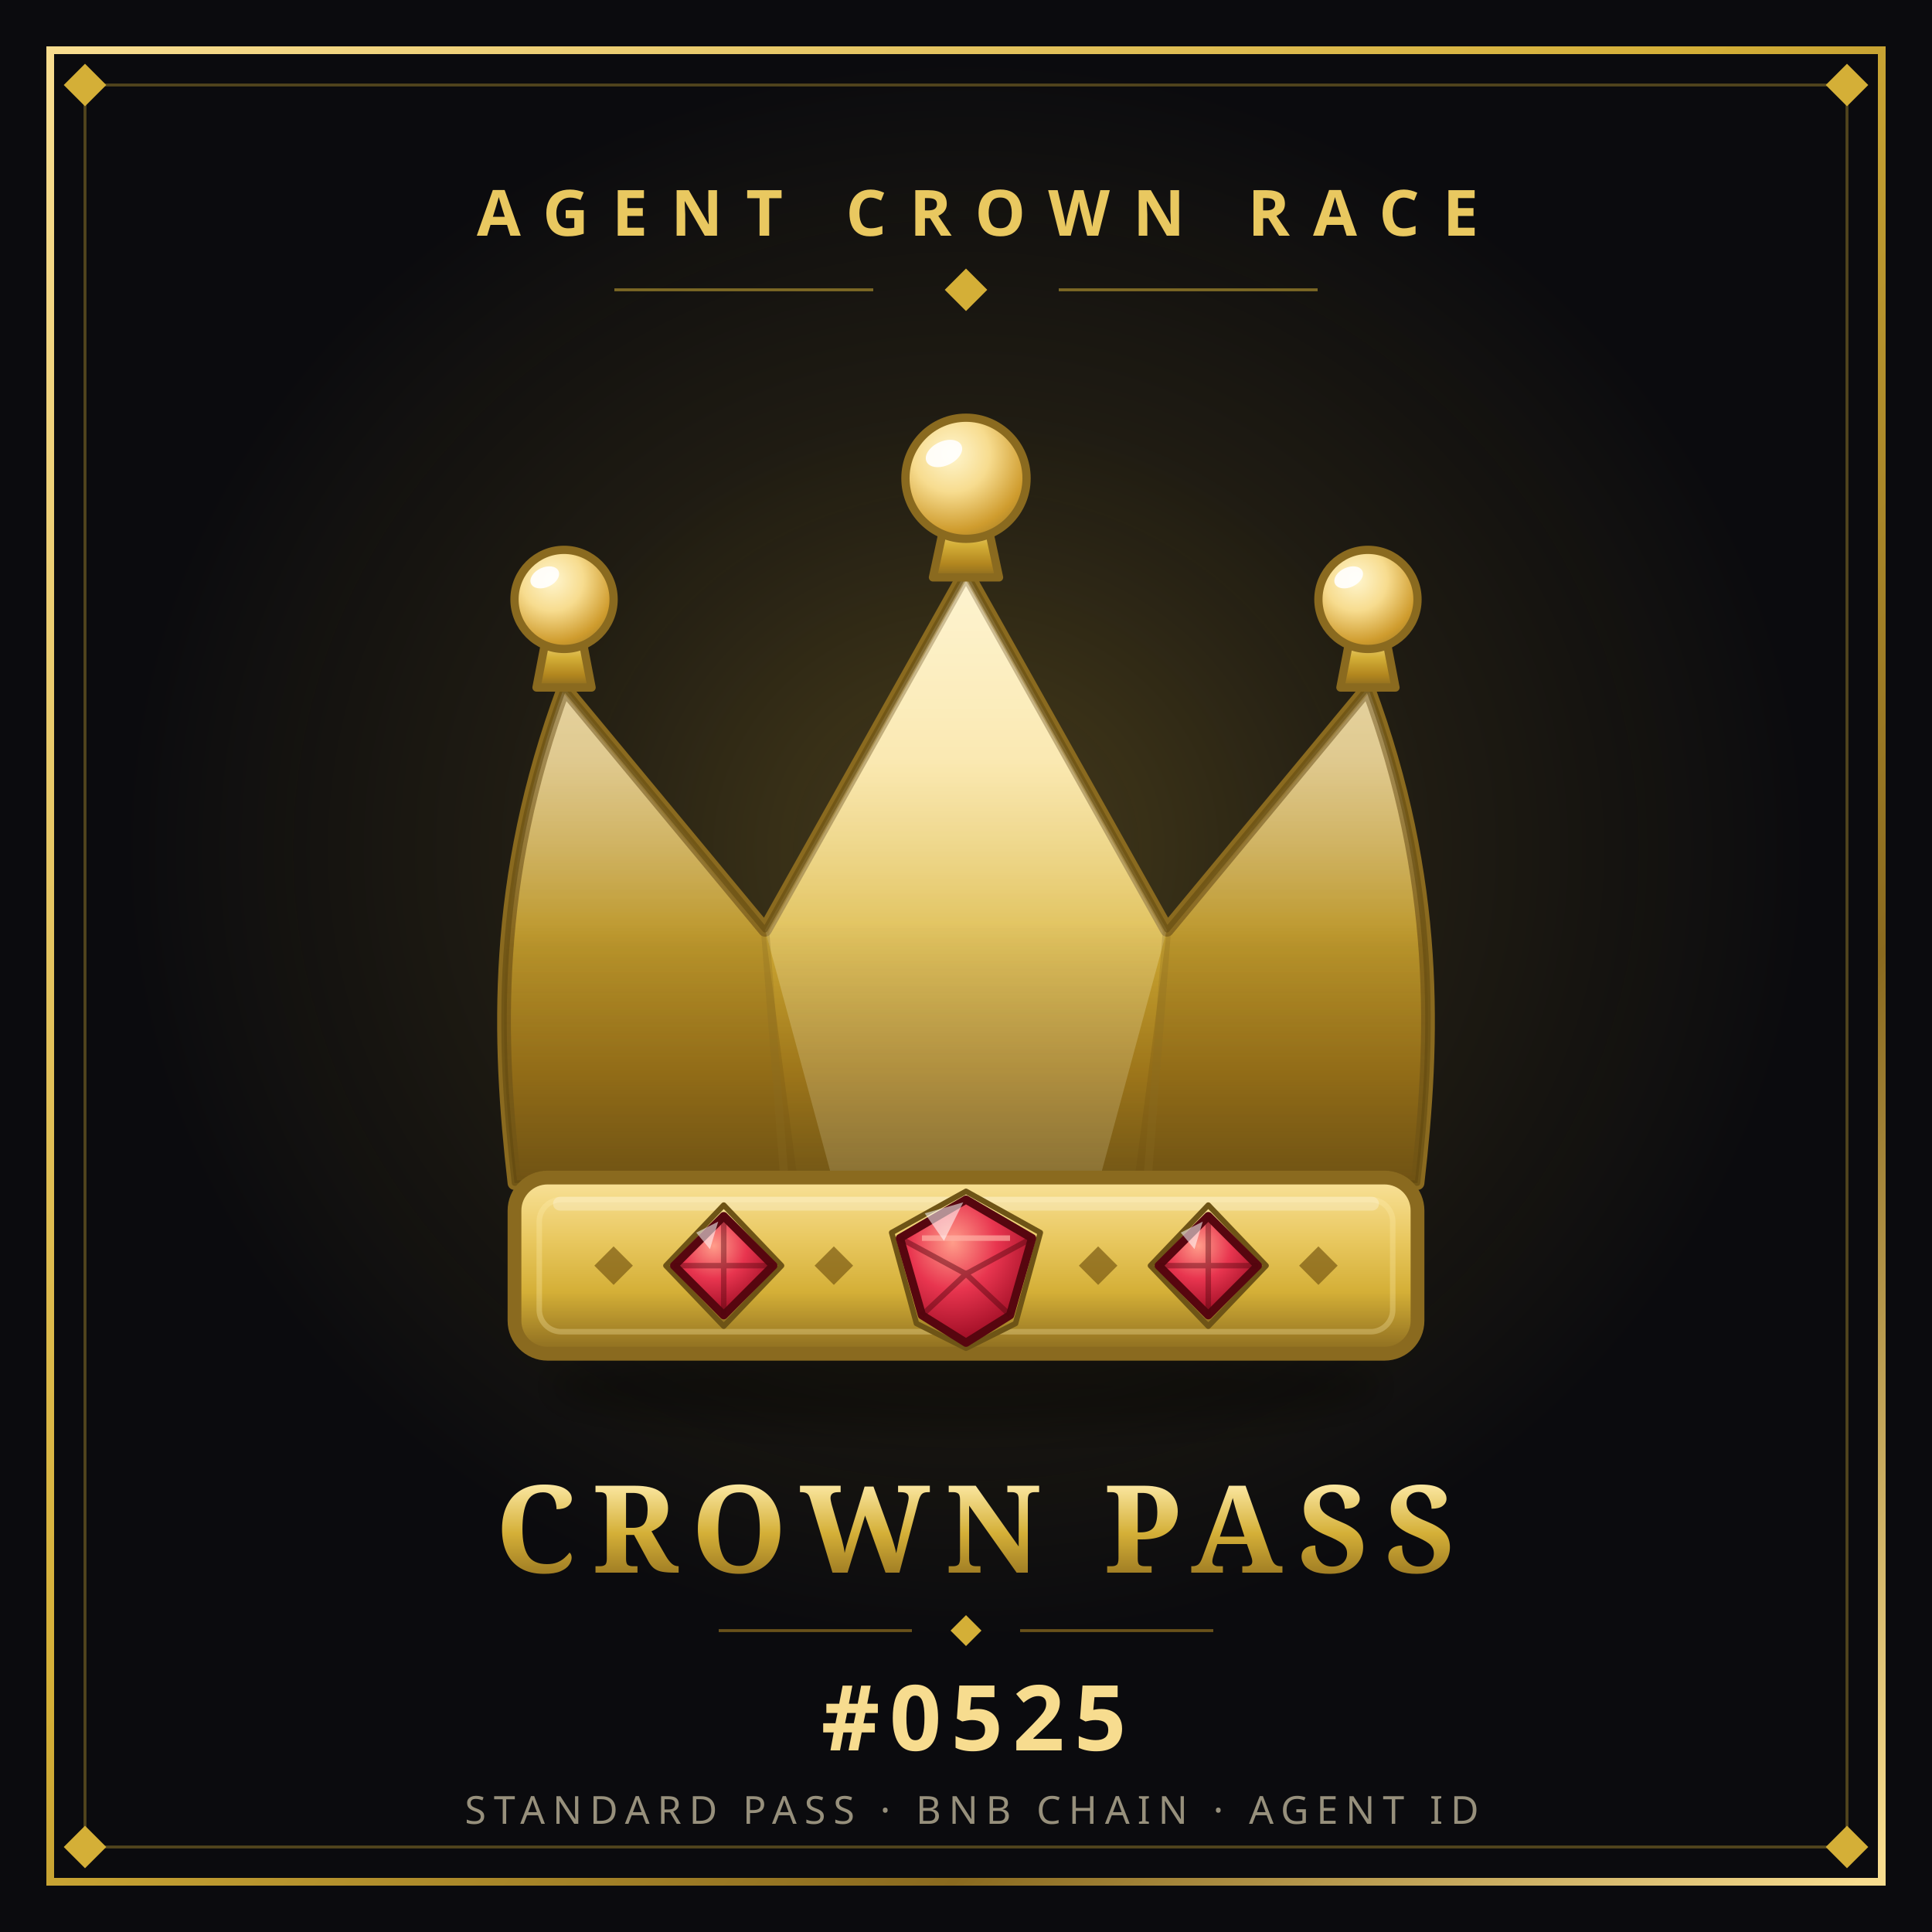
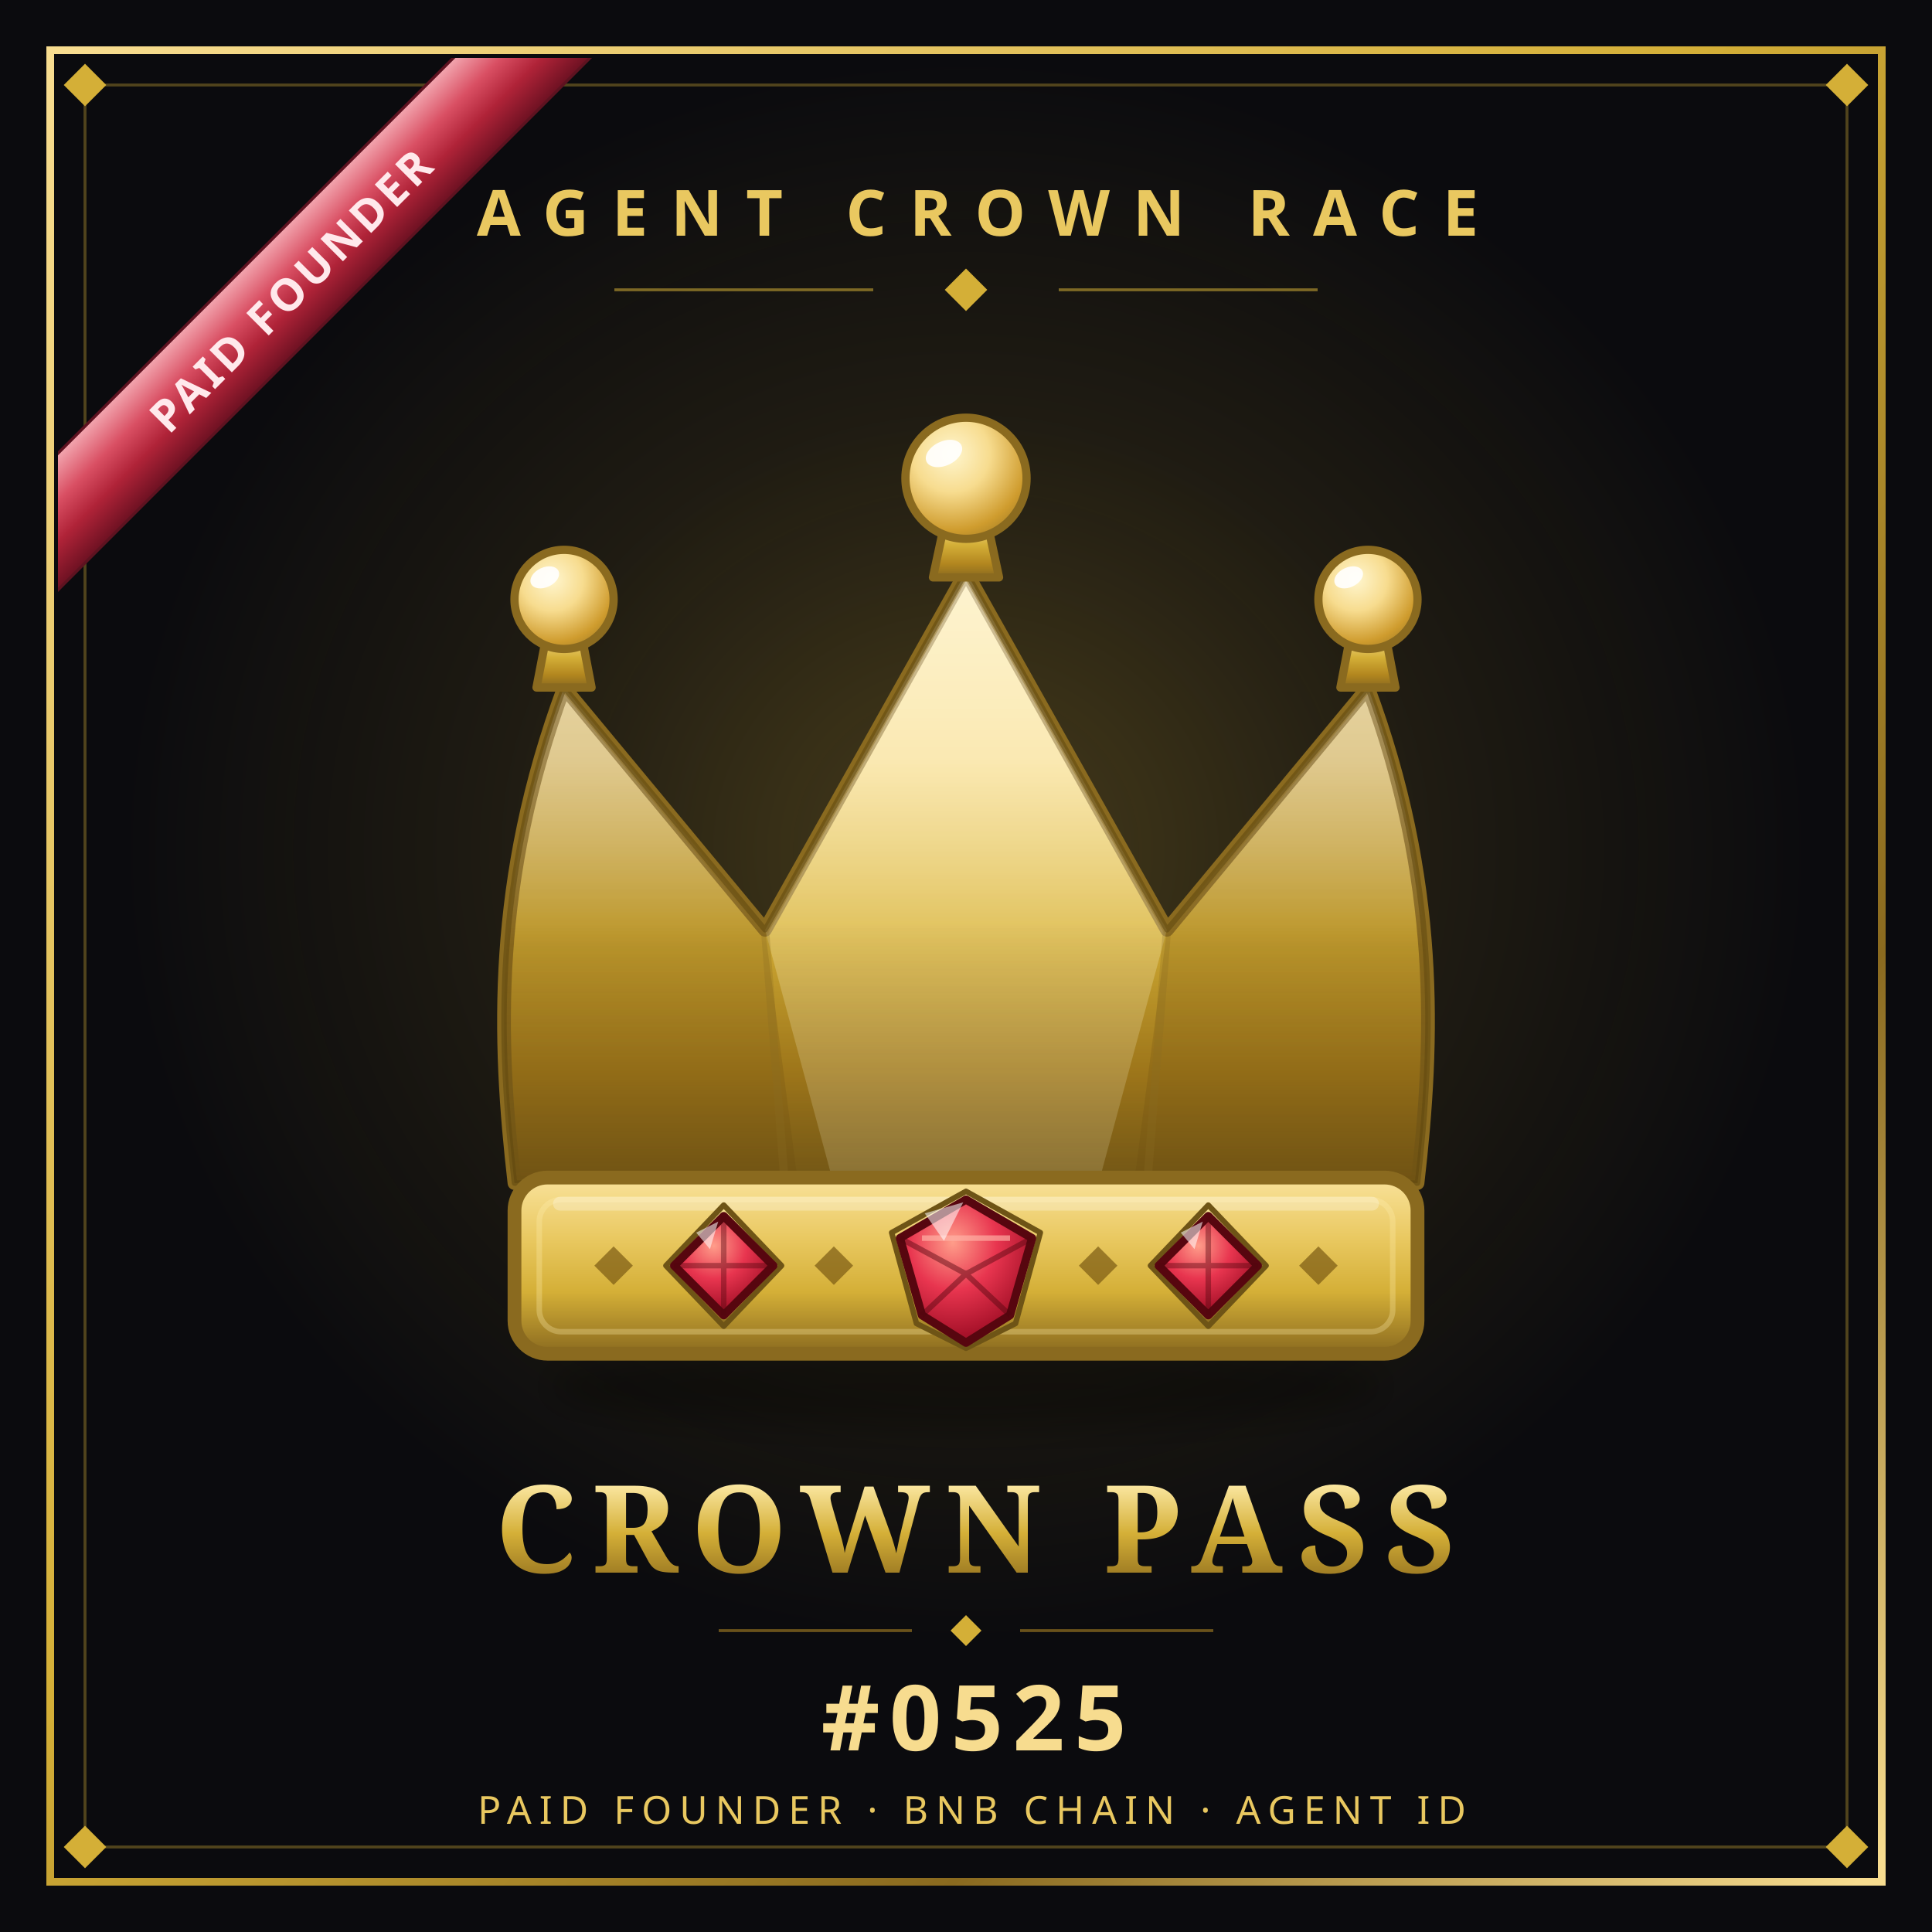
<svg xmlns="http://www.w3.org/2000/svg" viewBox="0 0 1000 1000" role="img" aria-label="Crown Pass #0525">
  <defs>
    <radialGradient id="passGlow" cx=".5" cy=".5" r=".5">
      <stop offset="0" stop-color="#d4af37" stop-opacity=".30" />
      <stop offset=".55" stop-color="#d4af37" stop-opacity=".10" />
      <stop offset="1" stop-color="#d4af37" stop-opacity="0" />
    </radialGradient>
    <linearGradient id="frameGold" x1="0" y1="0" x2="1" y2="1">
      <stop offset="0" stop-color="#f7dc8f" />
      <stop offset=".45" stop-color="#d4af37" />
      <stop offset=".75" stop-color="#8a6a1f" />
      <stop offset="1" stop-color="#f7dc8f" />
    </linearGradient>
    <linearGradient id="titleGold" x1="0" y1="0" x2="0" y2="1">
      <stop offset="0" stop-color="#fbe7a1" />
      <stop offset=".55" stop-color="#d4af37" />
      <stop offset="1" stop-color="#a07d24" />
    </linearGradient>
    <clipPath id="cardClip">
      <rect x="30" y="30" width="940" height="940" />
    </clipPath>
  </defs>
  <defs>
+     <linearGradient id="founderBand" x1="0" y1="0" x2="0" y2="1">
+       <stop offset="0" stop-color="#f3a7b0" />
+       <stop offset=".35" stop-color="#d94f63" />
+       <stop offset=".65" stop-color="#b02338" />
+       <stop offset="1" stop-color="#6d1122" />
+     </linearGradient>
    <linearGradient id="goldBody" x1="0" y1="0" x2="0" y2="1">
      <stop offset="0" stop-color="#fbe7a1" />
      <stop offset=".3" stop-color="#f7dc8f" />
      <stop offset=".58" stop-color="#d4af37" />
      <stop offset=".82" stop-color="#b3871f" />
      <stop offset="1" stop-color="#8a6a1f" />
    </linearGradient>
    <linearGradient id="goldBand" x1="0" y1="0" x2="0" y2="1">
      <stop offset="0" stop-color="#f9e29a" />
      <stop offset=".35" stop-color="#e9c860" />
      <stop offset=".65" stop-color="#d4af37" />
      <stop offset="1" stop-color="#8a6a1f" />
    </linearGradient>
    <radialGradient id="orbGrad" cx=".38" cy=".3" r=".9">
      <stop offset="0" stop-color="#fff6cf" />
      <stop offset=".35" stop-color="#f7dc8f" />
      <stop offset=".7" stop-color="#cf9c2e" />
      <stop offset="1" stop-color="#8a6a1f" />
    </radialGradient>
    <radialGradient id="rubyGrad" cx=".4" cy=".3" r=".95">
      <stop offset="0" stop-color="#ff9d8a" />
      <stop offset=".35" stop-color="#e8354f" />
      <stop offset=".68" stop-color="#a8122a" />
      <stop offset="1" stop-color="#5f0815" />
    </radialGradient>
    <linearGradient id="sheenGrad" x1="0" y1="0" x2="0" y2="1">
      <stop offset="0" stop-color="#ffffff" stop-opacity=".5" />
      <stop offset="1" stop-color="#ffffff" stop-opacity="0" />
    </linearGradient>
    <linearGradient id="shadeGrad" x1="0" y1="0" x2="0" y2="1">
      <stop offset="0" stop-color="#463004" stop-opacity="0" />
      <stop offset="1" stop-color="#463004" stop-opacity=".38" />
    </linearGradient>
    <filter id="blur6" x="-40%" y="-40%" width="180%" height="180%">
      <feGaussianBlur stdDeviation="6" />
    </filter>
    <clipPath id="bodyClip">
      <path d="M92 332 C86 280 84 222 110 152 L183 240 L256 110 L329 240 L402 152 C428 222 426 280 420 332 Z" />
    </clipPath>
  </defs>
  <rect width="1000" height="1000" fill="#0b0b0e" />
  <ellipse cx="500" cy="440" rx="440" ry="410" fill="url(#passGlow)" />
  <rect x="26" y="26" width="948" height="948" fill="none" stroke="url(#frameGold)" stroke-width="4" />
  <rect x="44" y="44" width="912" height="912" fill="none" stroke="#d4af37" stroke-width="1.5" opacity=".35" />
  <path d="M44 33 L55 44 L44 55 L33 44 Z" fill="#d4af37" />
  <path d="M956 33 L967 44 L956 55 L945 44 Z" fill="#d4af37" />
  <path d="M44 945 L55 956 L44 967 L33 956 Z" fill="#d4af37" />
  <path d="M956 945 L967 956 L956 967 L945 956 Z" fill="#d4af37" />
  <text x="506" y="122" text-anchor="middle" font-family="'Noto Sans', Arial, sans-serif" font-size="33" font-weight="600" letter-spacing="12" fill="#e9c860">AGENT CROWN RACE</text>
  <g stroke="#d4af37" opacity=".55">
    <path d="M318 150 H452 M548 150 H682" stroke-width="1.5" />
  </g>
  <path d="M500 139 L511 150 L500 161 L489 150 Z" fill="#d4af37" />
  <svg x="215" y="182" width="570" height="570" viewBox="56 30 400 400">
    <g id="crown">
      <ellipse cx="256" cy="406" rx="152" ry="15" fill="#000000" opacity=".30" filter="url(#blur6)" />
      <path d="M92 332 C86 280 84 222 110 152 L183 240 L256 110 L329 240 L402 152 C428 222 426 280 420 332 Z" fill="url(#goldBody)" stroke="#8a6a1f" stroke-width="5" stroke-linejoin="round" />
      <g clip-path="url(#bodyClip)">
        <polygon points="60,340 110,140 183,240 196,340" fill="#7a5a12" opacity=".26" />
        <polygon points="452,340 402,140 329,240 316,340" fill="#7a5a12" opacity=".26" />
        <polygon points="183,240 256,110 329,240 302,340 210,340" fill="#fff3bc" opacity=".30" />
        <rect x="60" y="96" width="392" height="150" fill="url(#sheenGrad)" />
        <rect x="60" y="238" width="392" height="102" fill="url(#shadeGrad)" />
      </g>
      <g stroke="#8a6a1f" stroke-width="3" opacity=".45" fill="none">
        <path d="M110 152 L183 240 L256 110 L329 240 L402 152" />
        <path d="M183 240 L190 330 M329 240 L322 330" opacity=".6" />
      </g>
      <path d="M92 332 C86 280 84 222 110 152 L183 240 L256 110 L329 240 L402 152 C428 222 426 280 420 332 Z" fill="none" stroke="#5f470e" stroke-width="2" stroke-linejoin="round" opacity=".55" />
      <path d="M100 152 L120 152 L115 126 L105 126 Z" fill="url(#goldBody)" stroke="#8a6a1f" stroke-width="3" stroke-linejoin="round" />
      <path d="M244 112 L268 112 L262 84 L250 84 Z" fill="url(#goldBody)" stroke="#8a6a1f" stroke-width="3" stroke-linejoin="round" />
      <path d="M392 152 L412 152 L407 126 L397 126 Z" fill="url(#goldBody)" stroke="#8a6a1f" stroke-width="3" stroke-linejoin="round" />
      <g stroke="#8a6a1f" stroke-width="3">
        <circle cx="110" cy="120" r="18" fill="url(#orbGrad)" />
        <circle cx="256" cy="76" r="22" fill="url(#orbGrad)" />
        <circle cx="402" cy="120" r="18" fill="url(#orbGrad)" />
      </g>
      <g fill="#ffffff">
        <ellipse cx="103" cy="112" rx="5.5" ry="3.6" opacity=".9" transform="rotate(-25 103 112)" />
        <ellipse cx="248" cy="67" rx="7" ry="4.4" opacity=".9" transform="rotate(-25 248 67)" />
        <ellipse cx="395" cy="112" rx="5.5" ry="3.6" opacity=".9" transform="rotate(-25 395 112)" />
      </g>
      <rect x="92" y="330" width="328" height="64" rx="12" fill="url(#goldBand)" stroke="#8a6a1f" stroke-width="5" />
      <rect x="101" y="338" width="310" height="48" rx="8" fill="none" stroke="#ffeeb0" stroke-width="2" opacity=".30" />
      <rect x="106" y="337" width="300" height="5" rx="2.5" fill="#ffffff" opacity=".26" />
      <g fill="#7a5a12" opacity=".7">
        <path d="M128 355 L135 362 L128 369 L121 362 Z" />
        <path d="M208 355 L215 362 L208 369 L201 362 Z" />
        <path d="M304 355 L311 362 L304 369 L297 362 Z" />
        <path d="M384 355 L391 362 L384 369 L377 362 Z" />
      </g>
      <g fill="url(#goldBand)" stroke="#6e5416" stroke-width="2" stroke-linejoin="round">
        <polygon points="256,335 283,350 274,383 256,392 238,383 229,350" />
        <polygon points="168,340 189,362 168,384 147,362" />
        <polygon points="344,340 365,362 344,384 323,362" />
      </g>
      <polygon points="256,338 280,352 272,380 256,390 240,380 232,352" fill="url(#rubyGrad)" stroke="#57060f" stroke-width="3" stroke-linejoin="round" />
      <g stroke="#ffb3a7" stroke-width="2" opacity=".65" fill="none">
        <path d="M240 352 L272 352" />
      </g>
      <g stroke="#50040d" stroke-width="2" opacity=".45" fill="none">
        <path d="M232 352 L256 365 L280 352 M240 380 L256 365 L272 380" />
      </g>
      <polygon points="241,343 255,339 248,353" fill="#ffffff" opacity=".55" />
      <g stroke="#57060f" stroke-width="3" stroke-linejoin="round">
        <polygon points="168,344 186,362 168,380 150,362" fill="url(#rubyGrad)" />
        <polygon points="344,344 362,362 344,380 326,362" fill="url(#rubyGrad)" />
      </g>
      <g stroke="#50040d" stroke-width="2" opacity=".4" fill="none">
        <path d="M150 362 L186 362 M168 344 L168 380" />
        <path d="M326 362 L362 362 M344 344 L344 380" />
      </g>
      <g fill="#ffffff" opacity=".55">
        <polygon points="158,350 166,346 163,356" />
        <polygon points="334,350 342,346 339,356" />
      </g>
    </g>
  </svg>
  <text x="505" y="814" text-anchor="middle" font-family="Georgia, 'Noto Serif', serif" font-size="63" font-weight="700" letter-spacing="8" fill="url(#titleGold)">CROWN PASS</text>
  <g stroke="#8a6a1f" opacity=".75">
    <path d="M372 844 H472 M528 844 H628" stroke-width="1.5" />
  </g>
  <path d="M500 836 L508 844 L500 852 L492 844 Z" fill="#d4af37" />
  <text x="504" y="906" text-anchor="middle" font-family="'Noto Sans', Arial, sans-serif" font-size="47" font-weight="600" letter-spacing="5" fill="#f7dc8f">#0525</text>
-   <text x="503" y="944" text-anchor="middle" font-family="'Noto Sans', Arial, sans-serif" font-size="20" letter-spacing="4" fill="#97907c">STANDARD PASS · BNB CHAIN · AGENT ID</text>
+   <text x="503" y="944" text-anchor="middle" font-family="'Noto Sans', Arial, sans-serif" font-size="20" letter-spacing="4" fill="#e9c860">PAID FOUNDER · BNB CHAIN · AGENT ID</text>
+   <g clip-path="url(#cardClip)">
+     <g transform="rotate(-45 150 150)">
+       <rect x="-90" y="125" width="480" height="50" fill="url(#founderBand)" stroke="#5e1220" stroke-width="1.5" />
+       <text x="150" y="159" text-anchor="middle" font-family="'Noto Sans', Arial, sans-serif" font-size="23" font-weight="700" letter-spacing="2" fill="#ffe9ec">PAID FOUNDER</text>
+     </g>
+   </g>
</svg>
